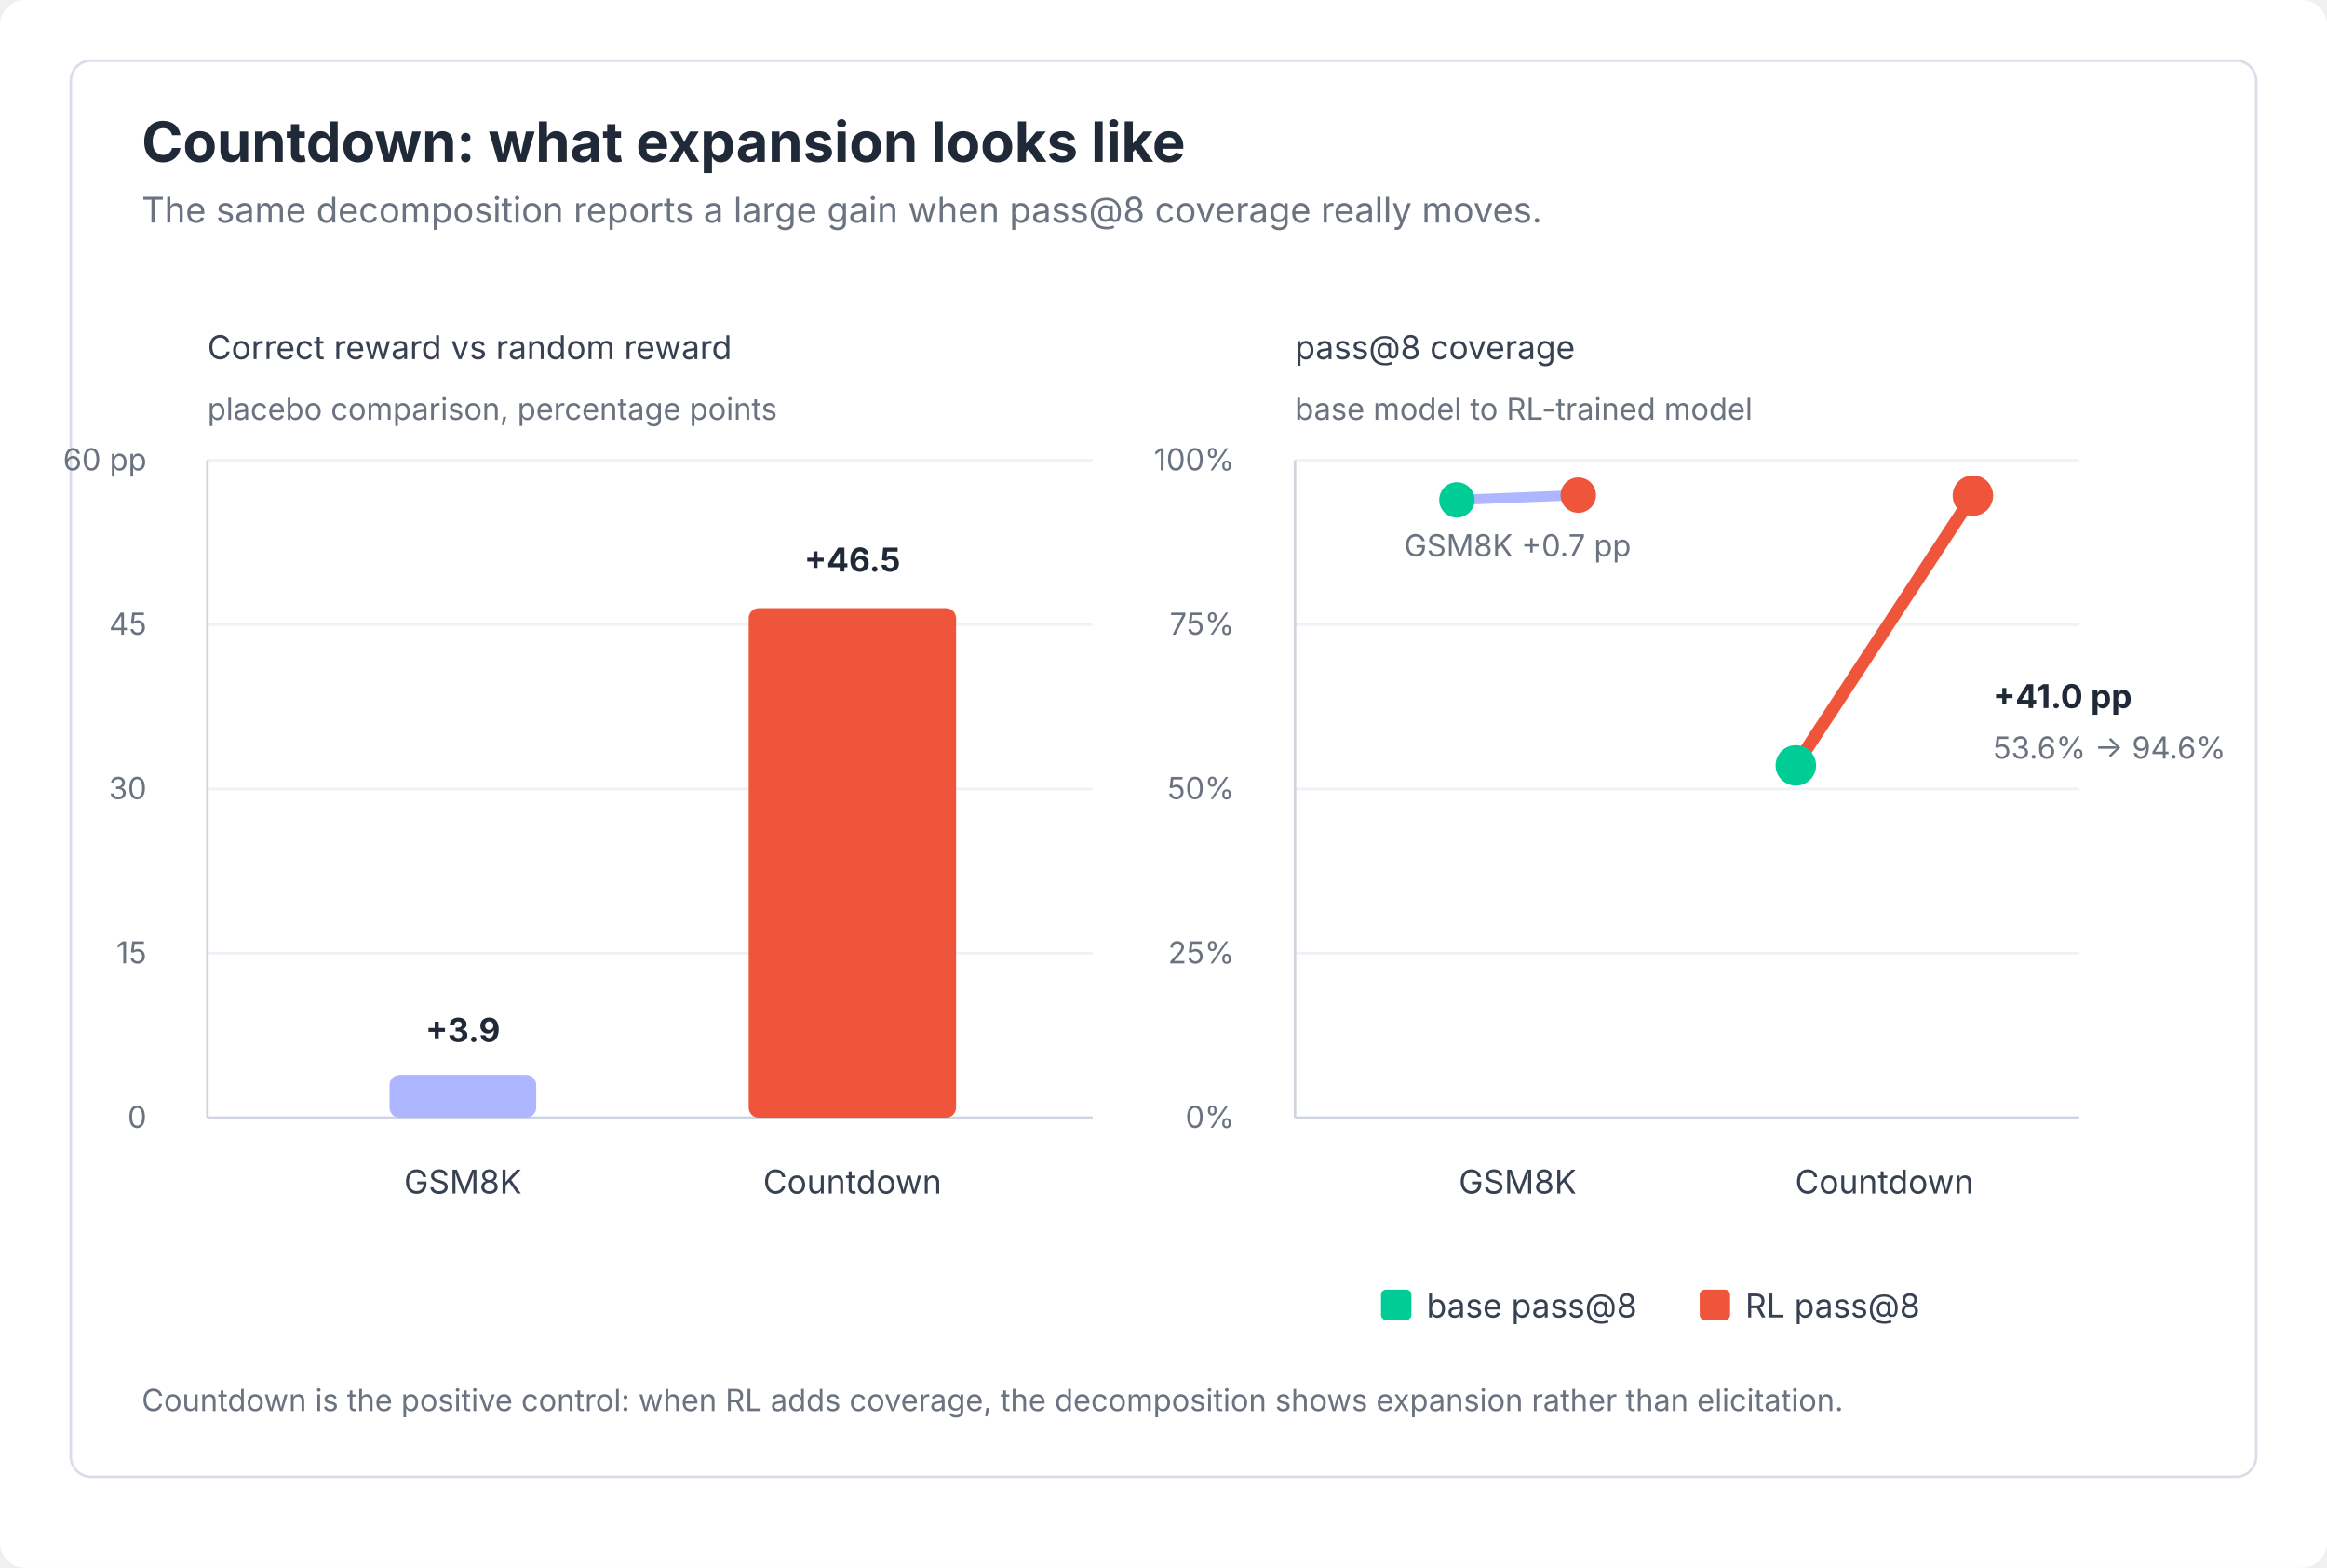
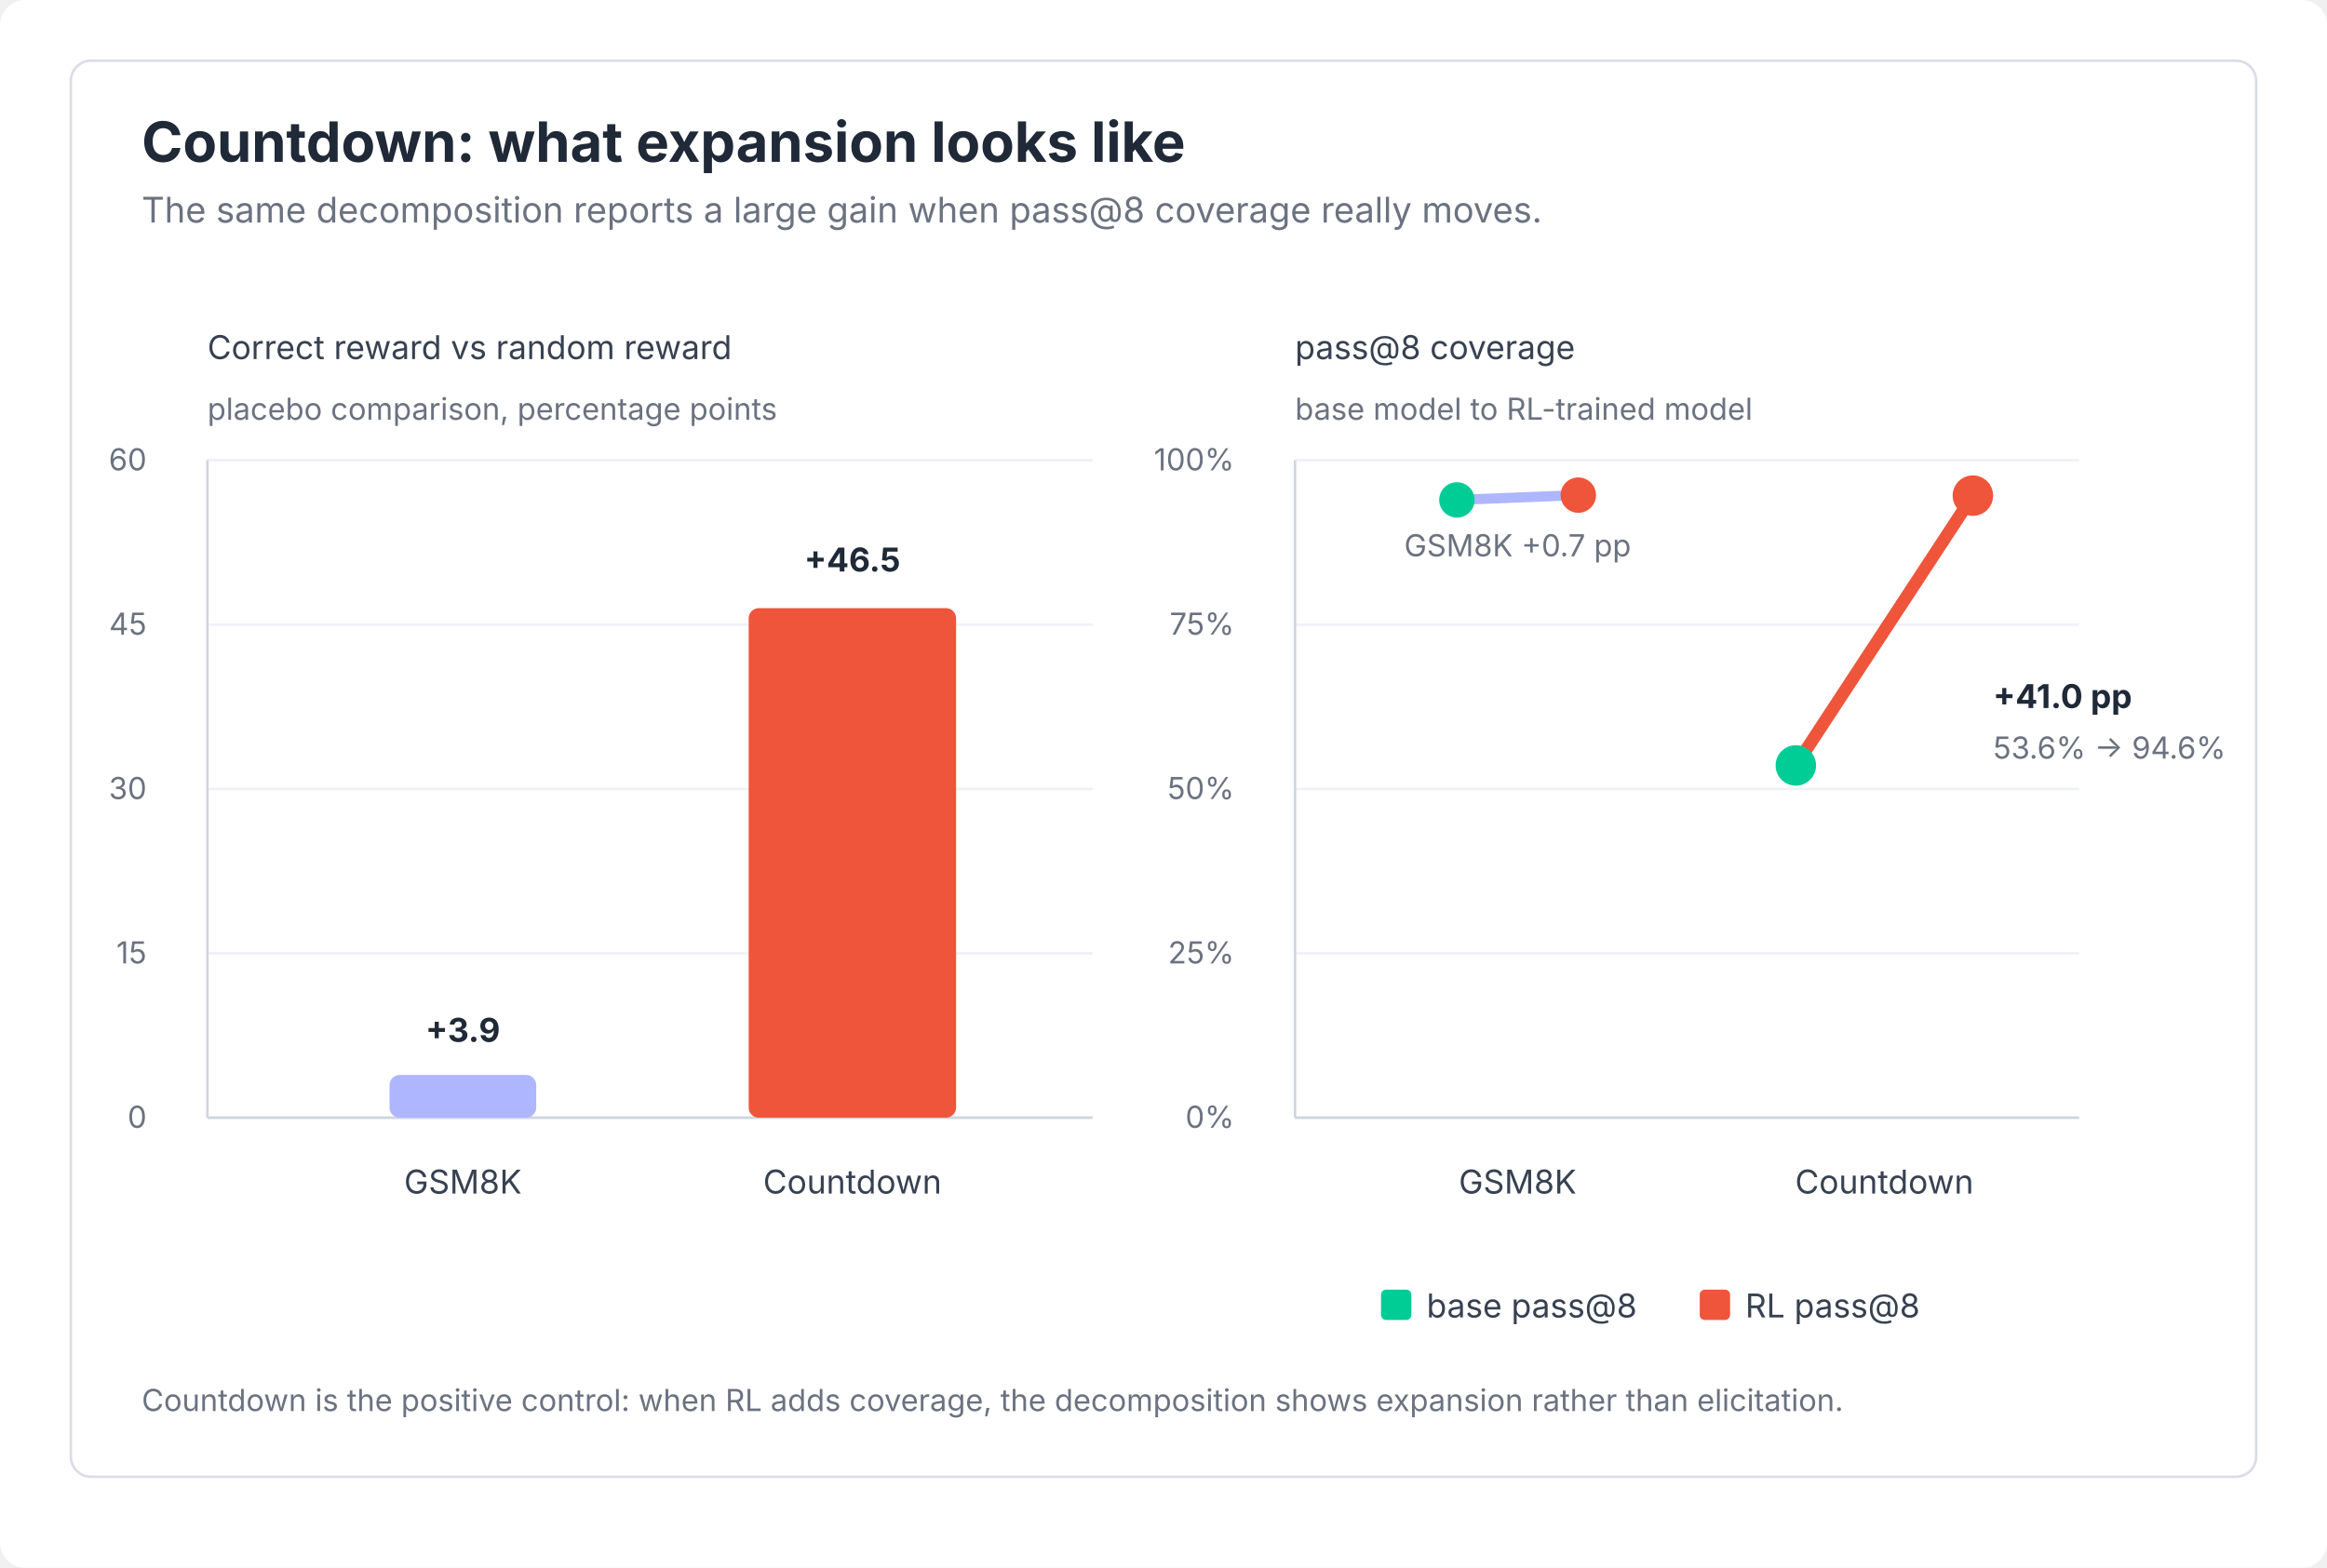
<svg xmlns="http://www.w3.org/2000/svg" width="920" height="620" viewBox="0 0 920 620" role="img" aria-labelledby="title desc">
  <style>
    .bg { fill: #ffffff; }
    .panel { fill: #ffffff; stroke: #d9dde7; stroke-width: 1; }
    .title { fill: #1f2937; font: 700 22px -apple-system, BlinkMacSystemFont, 'Segoe UI', sans-serif; }
    .subtitle { fill: #6b7280; font: 14px -apple-system, BlinkMacSystemFont, 'Segoe UI', sans-serif; }
    .axis { stroke: #cfd5df; stroke-width: 1; }
    .grid { stroke: #eef1f6; stroke-width: 1; }
    .tick { fill: #6b7280; font: 12px -apple-system, BlinkMacSystemFont, 'Segoe UI', sans-serif; }
    .label { fill: #374151; font: 13px -apple-system, BlinkMacSystemFont, 'Segoe UI', sans-serif; }
    .value { fill: #1f2937; font: 700 13px -apple-system, BlinkMacSystemFont, 'Segoe UI', sans-serif; }
    .small { fill: #6b7280; font: 12px -apple-system, BlinkMacSystemFont, 'Segoe UI', sans-serif; }
    .legend { fill: #374151; font: 13px -apple-system, BlinkMacSystemFont, 'Segoe UI', sans-serif; }
  </style>
  <rect class="bg" width="920" height="620" rx="10" />
  <rect class="panel" x="28" y="24" width="864" height="560" rx="8" />
  <text class="title" x="56" y="64">Countdown: what expansion looks like</text>
  <text class="subtitle" x="56" y="88">The same decomposition reports a large gain when pass@8 coverage really moves.</text>
  <g transform="translate(82 142)">
    <text class="label" x="0" y="0">Correct reward vs random reward</text>
    <text class="small" x="0" y="24">placebo comparison, percentage points</text>
    <line class="grid" x1="0" y1="300" x2="350" y2="300" />
    <line class="grid" x1="0" y1="235" x2="350" y2="235" />
    <line class="grid" x1="0" y1="170" x2="350" y2="170" />
    <line class="grid" x1="0" y1="105" x2="350" y2="105" />
    <line class="grid" x1="0" y1="40" x2="350" y2="40" />
    <line class="axis" x1="0" y1="40" x2="0" y2="300" />
    <line class="axis" x1="0" y1="300" x2="350" y2="300" />
    <text class="tick" x="-24" y="304" text-anchor="end">0</text>
    <text class="tick" x="-24" y="239" text-anchor="end">15</text>
    <text class="tick" x="-24" y="174" text-anchor="end">30</text>
    <text class="tick" x="-24" y="109" text-anchor="end">45</text>
-     <text class="tick" x="-24" y="44" text-anchor="end">60 pp</text>
+     <text class="tick" x="-24" y="44" text-anchor="end">60</text>
    <rect x="72" y="283.1" width="58" height="16.9" fill="#aeb6ff" rx="4" />
    <rect x="214" y="98.5" width="82" height="201.5" fill="#ef553b" rx="4" />
    <text class="value" x="101" y="270" text-anchor="middle">+3.9</text>
    <text class="value" x="255" y="84" text-anchor="middle">+46.5</text>
    <text class="label" x="101" y="330" text-anchor="middle">GSM8K</text>
    <text class="label" x="255" y="330" text-anchor="middle">Countdown</text>
  </g>
  <g transform="translate(512 142)">
    <text class="label" x="0" y="0">pass@8 coverage</text>
    <text class="small" x="0" y="24">base model to RL-trained model</text>
    <line class="grid" x1="0" y1="300" x2="310" y2="300" />
    <line class="grid" x1="0" y1="235" x2="310" y2="235" />
    <line class="grid" x1="0" y1="170" x2="310" y2="170" />
    <line class="grid" x1="0" y1="105" x2="310" y2="105" />
    <line class="grid" x1="0" y1="40" x2="310" y2="40" />
    <line class="axis" x1="0" y1="40" x2="0" y2="300" />
    <line class="axis" x1="0" y1="300" x2="310" y2="300" />
    <text class="tick" x="-24" y="304" text-anchor="end">0%</text>
    <text class="tick" x="-24" y="239" text-anchor="end">25%</text>
    <text class="tick" x="-24" y="174" text-anchor="end">50%</text>
    <text class="tick" x="-24" y="109" text-anchor="end">75%</text>
    <text class="tick" x="-24" y="44" text-anchor="end">100%</text>
    <line x1="64" y1="55.7" x2="112" y2="53.8" stroke="#aeb6ff" stroke-width="4" stroke-linecap="round" />
    <circle cx="64" cy="55.7" r="7" fill="#00cc96" />
    <circle cx="112" cy="53.8" r="7" fill="#ef553b" />
    <text class="small" x="88" y="78" text-anchor="middle">GSM8K +0.7 pp</text>
    <text class="label" x="88" y="330" text-anchor="middle">GSM8K</text>
    <line x1="198" y1="160.7" x2="268" y2="54.0" stroke="#ef553b" stroke-width="5" stroke-linecap="round" />
    <circle cx="198" cy="160.7" r="8" fill="#00cc96" />
    <circle cx="268" cy="54.0" r="8" fill="#ef553b" />
    <text class="value" x="276" y="138" text-anchor="start">+41.0 pp</text>
    <text class="small" x="276" y="158" text-anchor="start">53.6% -&gt; 94.6%</text>
    <text class="label" x="233" y="330" text-anchor="middle">Countdown</text>
  </g>
  <g transform="translate(546 520)">
    <rect x="0" y="-10" width="12" height="12" fill="#00cc96" rx="2" />
    <text class="legend" x="18" y="1">base pass@8</text>
    <rect x="126" y="-10" width="12" height="12" fill="#ef553b" rx="2" />
    <text class="legend" x="144" y="1">RL pass@8</text>
  </g>
  <text class="small" x="56" y="558">Countdown is the positive control: when RL adds coverage, the decomposition shows expansion rather than elicitation.</text>
</svg>
